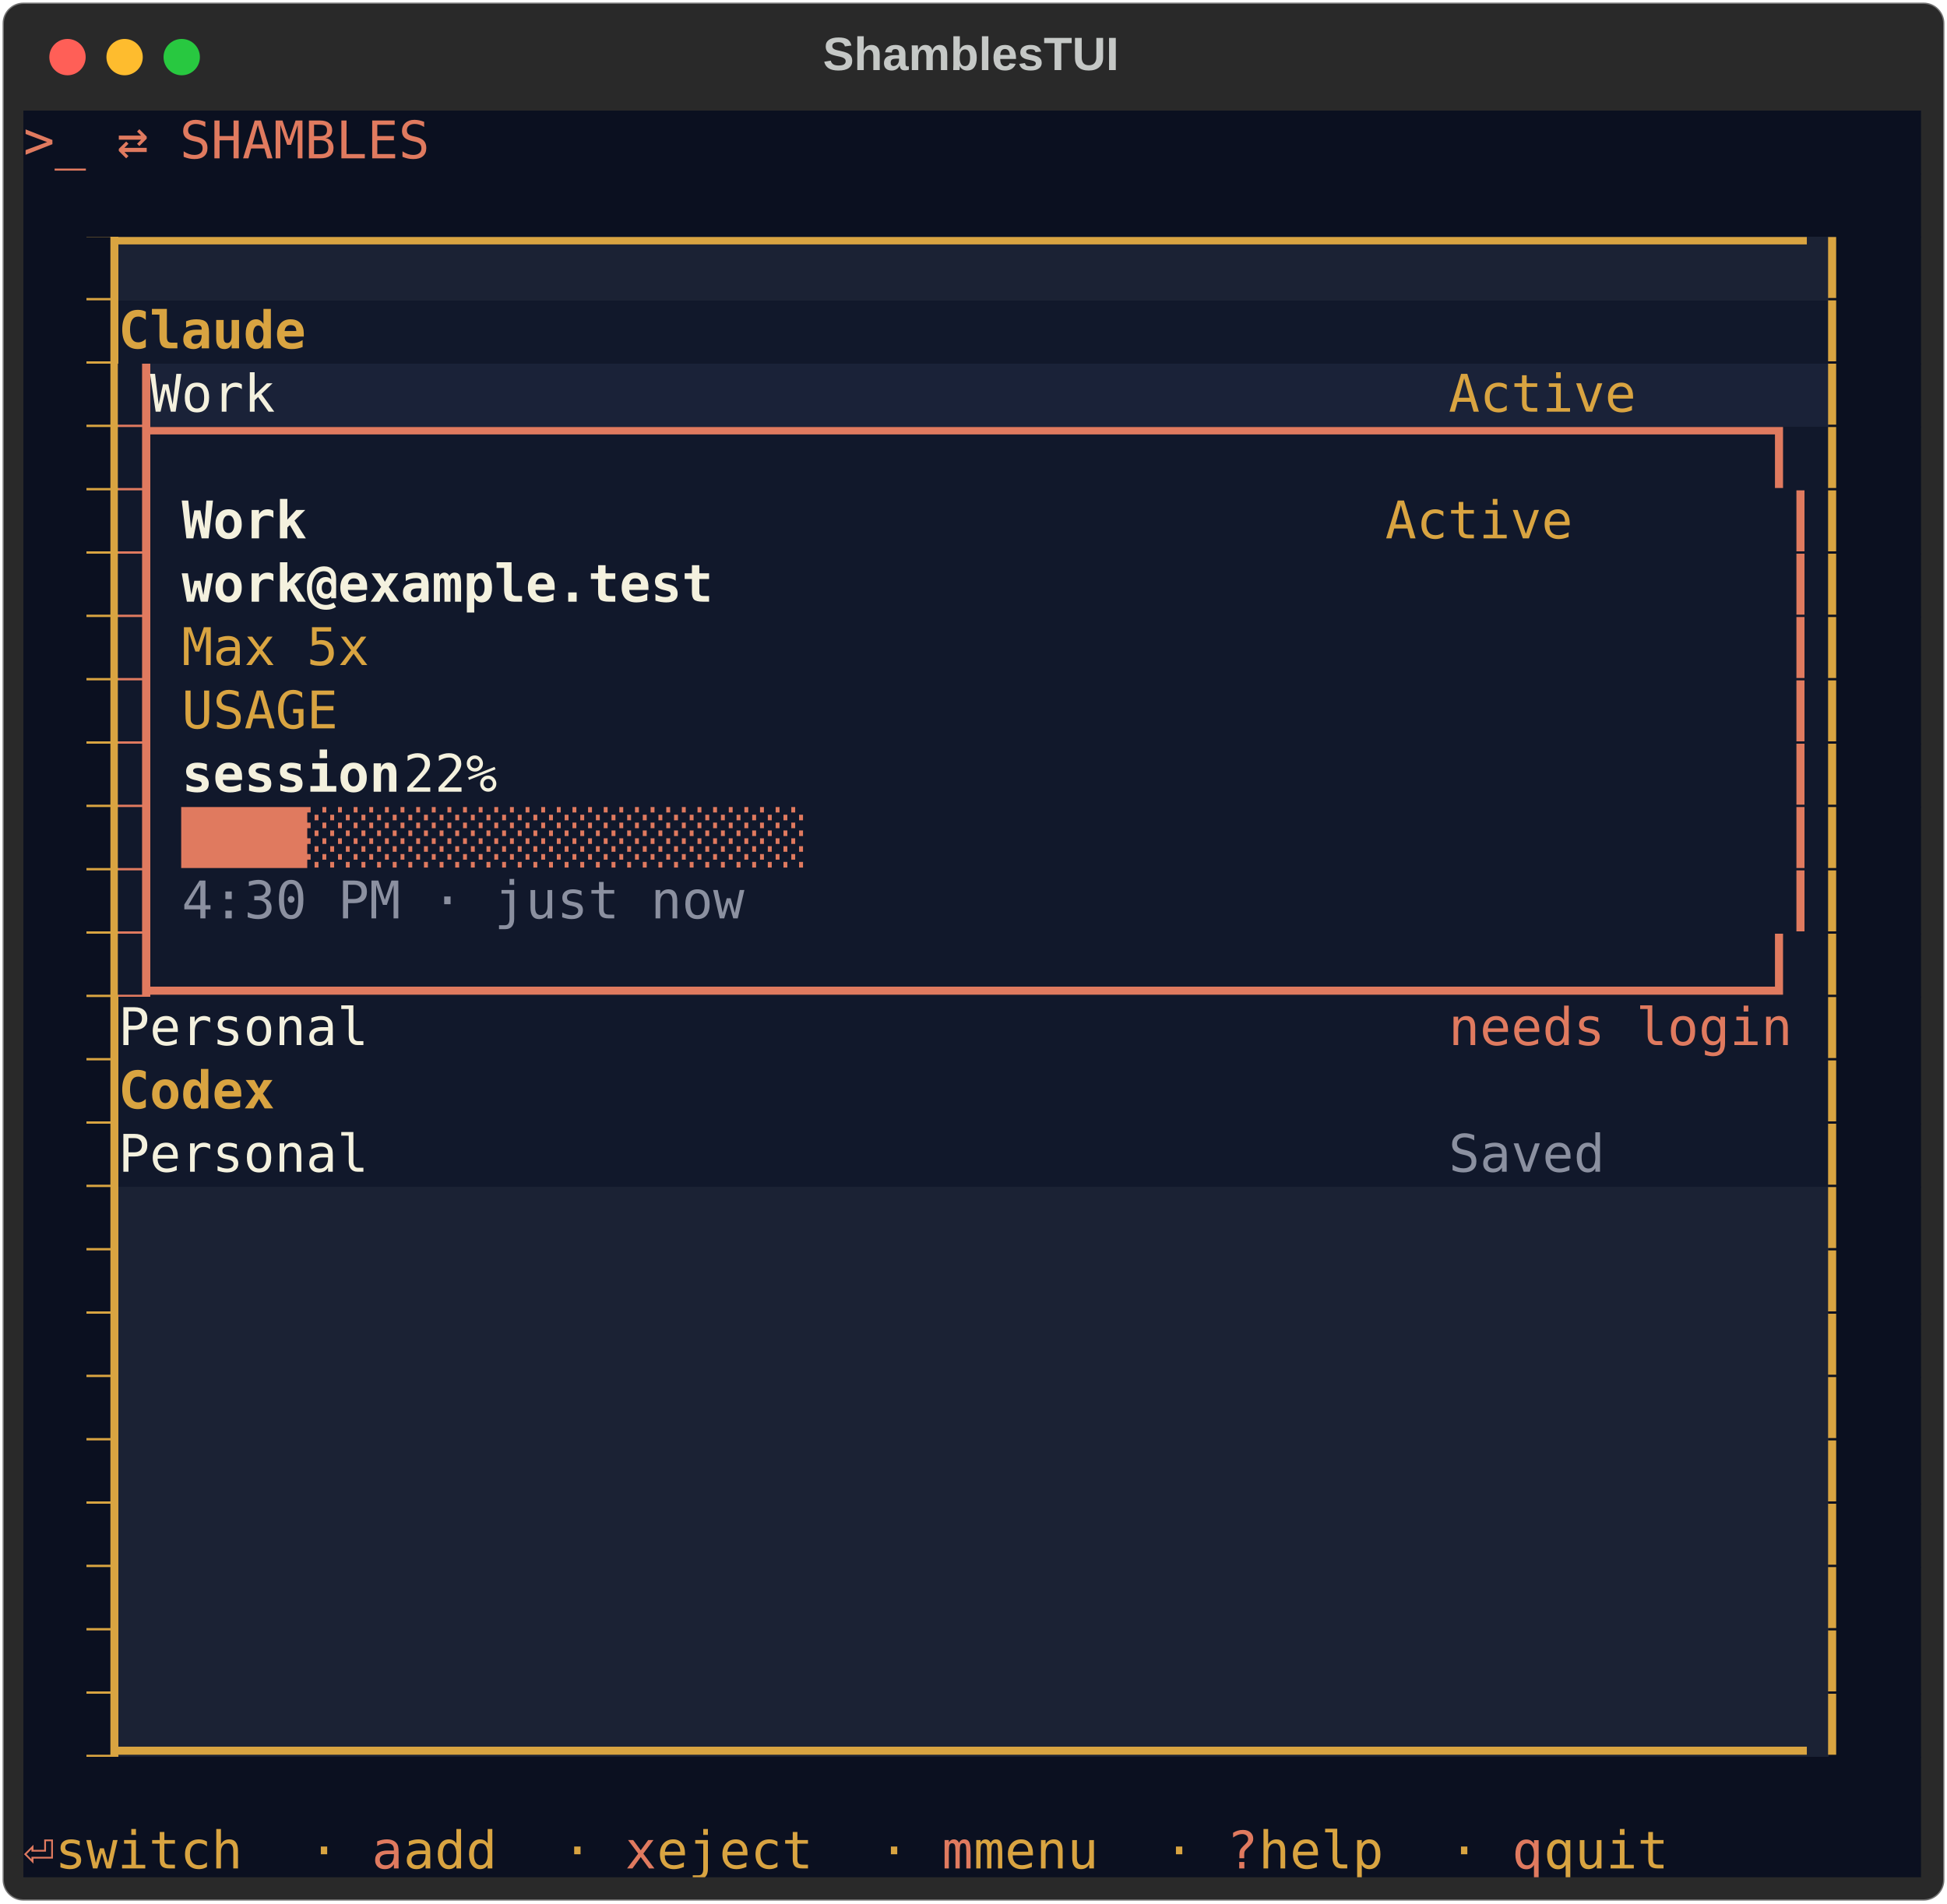
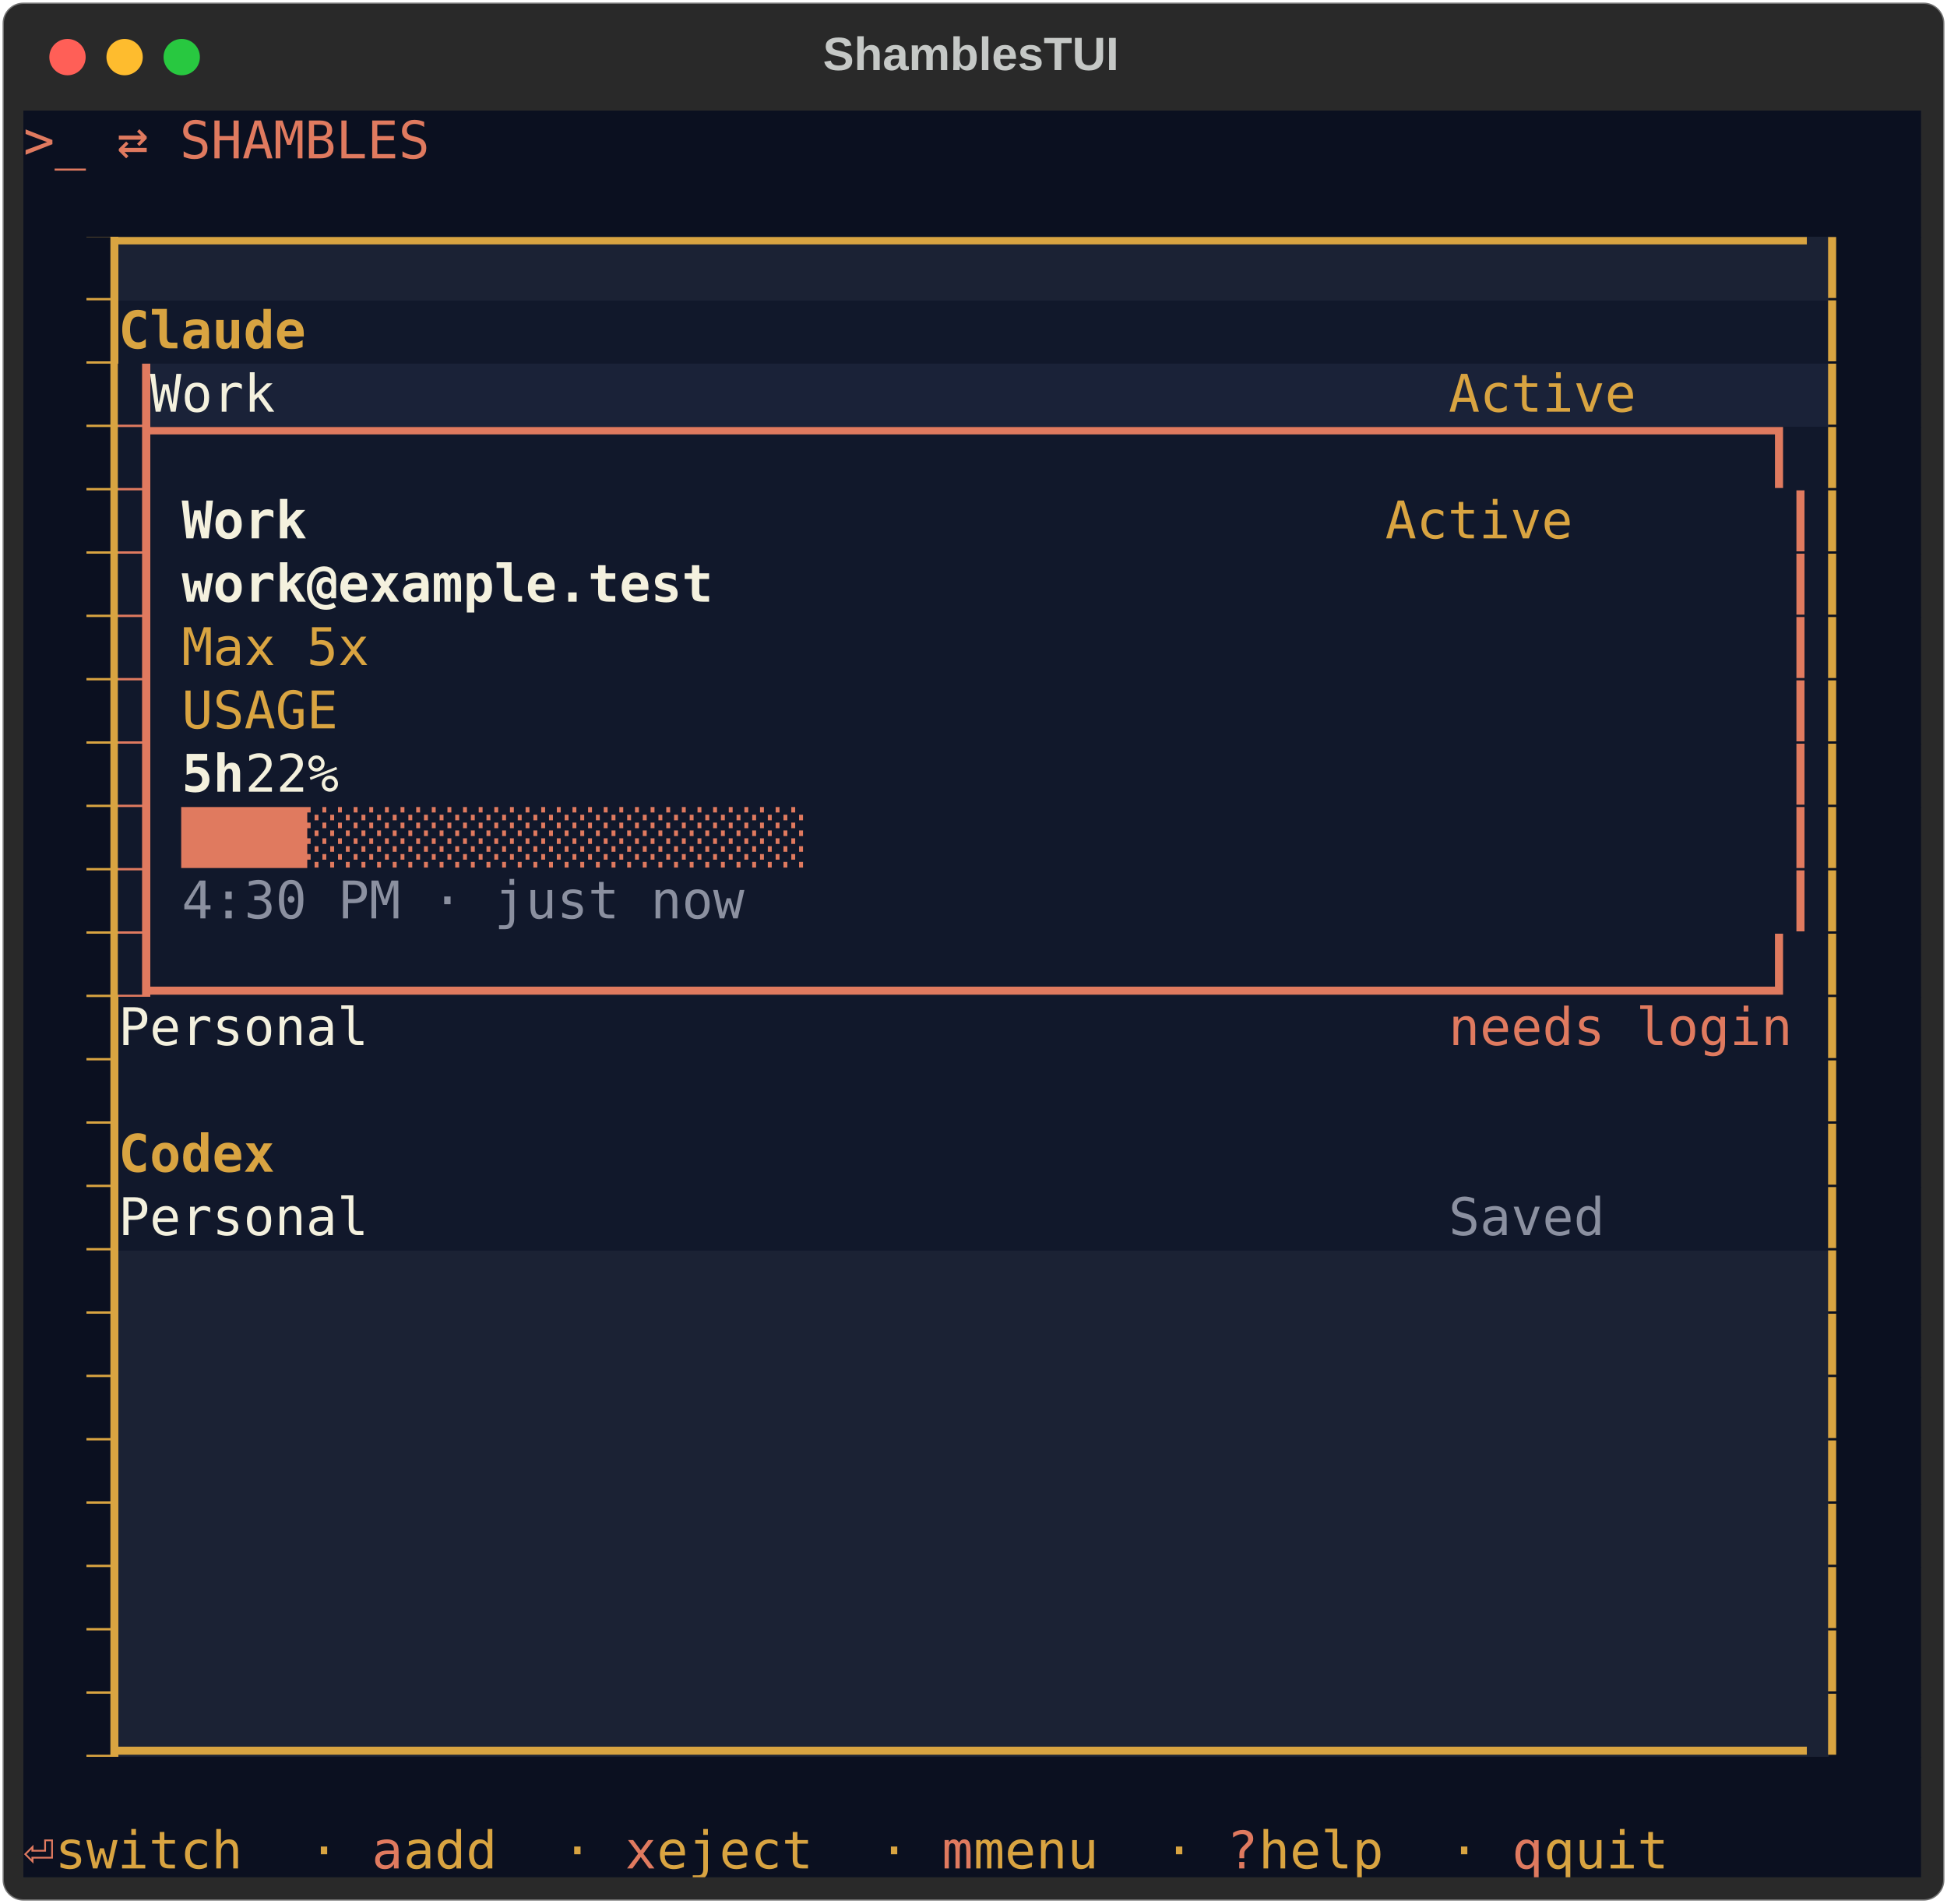
<svg xmlns="http://www.w3.org/2000/svg" class="rich-terminal" viewBox="0 0 750 733.2">
  <style>

    @font-face {
        font-family: "Fira Code";
        src: local("FiraCode-Regular"),
                url("https://cdnjs.cloudflare.com/ajax/libs/firacode/6.2.0/woff2/FiraCode-Regular.woff2") format("woff2"),
                url("https://cdnjs.cloudflare.com/ajax/libs/firacode/6.2.0/woff/FiraCode-Regular.woff") format("woff");
        font-style: normal;
        font-weight: 400;
    }
    @font-face {
        font-family: "Fira Code";
        src: local("FiraCode-Bold"),
                url("https://cdnjs.cloudflare.com/ajax/libs/firacode/6.2.0/woff2/FiraCode-Bold.woff2") format("woff2"),
                url("https://cdnjs.cloudflare.com/ajax/libs/firacode/6.2.0/woff/FiraCode-Bold.woff") format("woff");
        font-style: bold;
        font-weight: 700;
    }

    .terminal-matrix {
        font-family: Fira Code, monospace;
        font-size: 20px;
        line-height: 24.4px;
        font-variant-east-asian: full-width;
    }

    .terminal-title {
        font-size: 18px;
        font-weight: bold;
        font-family: arial;
    }

    .terminal-r1 { fill: #e07a5f }
.terminal-r2 { fill: #c5c8c6 }
.terminal-r3 { fill: #0b1020 }
.terminal-r4 { fill: #d9a441 }
.terminal-r5 { fill: #d9a441;font-weight: bold }
.terminal-r6 { fill: #11182b }
.terminal-r7 { fill: #f4f1de }
.terminal-r8 { fill: #f4f1de;font-weight: bold }
.terminal-r9 { fill: #8b90a0 }
    </style>
  <defs>
    <clipPath id="terminal-clip-terminal">
      <rect x="0" y="0" width="731.0" height="682.2" />
    </clipPath>
    <clipPath id="terminal-line-0">
      <rect x="0" y="1.5" width="732" height="24.65" />
    </clipPath>
    <clipPath id="terminal-line-1">
      <rect x="0" y="25.9" width="732" height="24.65" />
    </clipPath>
    <clipPath id="terminal-line-2">
      <rect x="0" y="50.3" width="732" height="24.65" />
    </clipPath>
    <clipPath id="terminal-line-3">
      <rect x="0" y="74.7" width="732" height="24.65" />
    </clipPath>
    <clipPath id="terminal-line-4">
      <rect x="0" y="99.1" width="732" height="24.65" />
    </clipPath>
    <clipPath id="terminal-line-5">
      <rect x="0" y="123.5" width="732" height="24.65" />
    </clipPath>
    <clipPath id="terminal-line-6">
      <rect x="0" y="147.9" width="732" height="24.65" />
    </clipPath>
    <clipPath id="terminal-line-7">
      <rect x="0" y="172.3" width="732" height="24.65" />
    </clipPath>
    <clipPath id="terminal-line-8">
      <rect x="0" y="196.7" width="732" height="24.65" />
    </clipPath>
    <clipPath id="terminal-line-9">
      <rect x="0" y="221.1" width="732" height="24.65" />
    </clipPath>
    <clipPath id="terminal-line-10">
      <rect x="0" y="245.5" width="732" height="24.65" />
    </clipPath>
    <clipPath id="terminal-line-11">
      <rect x="0" y="269.9" width="732" height="24.65" />
    </clipPath>
    <clipPath id="terminal-line-12">
      <rect x="0" y="294.3" width="732" height="24.65" />
    </clipPath>
    <clipPath id="terminal-line-13">
      <rect x="0" y="318.7" width="732" height="24.65" />
    </clipPath>
    <clipPath id="terminal-line-14">
      <rect x="0" y="343.1" width="732" height="24.65" />
    </clipPath>
    <clipPath id="terminal-line-15">
      <rect x="0" y="367.5" width="732" height="24.65" />
    </clipPath>
    <clipPath id="terminal-line-16">
      <rect x="0" y="391.9" width="732" height="24.65" />
    </clipPath>
    <clipPath id="terminal-line-17">
      <rect x="0" y="416.3" width="732" height="24.65" />
    </clipPath>
    <clipPath id="terminal-line-18">
      <rect x="0" y="440.7" width="732" height="24.65" />
    </clipPath>
    <clipPath id="terminal-line-19">
      <rect x="0" y="465.1" width="732" height="24.65" />
    </clipPath>
    <clipPath id="terminal-line-20">
      <rect x="0" y="489.5" width="732" height="24.65" />
    </clipPath>
    <clipPath id="terminal-line-21">
      <rect x="0" y="513.9" width="732" height="24.65" />
    </clipPath>
    <clipPath id="terminal-line-22">
      <rect x="0" y="538.3" width="732" height="24.65" />
    </clipPath>
    <clipPath id="terminal-line-23">
      <rect x="0" y="562.7" width="732" height="24.65" />
    </clipPath>
    <clipPath id="terminal-line-24">
      <rect x="0" y="587.1" width="732" height="24.65" />
    </clipPath>
    <clipPath id="terminal-line-25">
      <rect x="0" y="611.5" width="732" height="24.65" />
    </clipPath>
    <clipPath id="terminal-line-26">
      <rect x="0" y="635.9" width="732" height="24.65" />
    </clipPath>
  </defs>
  <rect fill="#292929" stroke="rgba(255,255,255,0.35)" stroke-width="1" x="1" y="1" width="748" height="731.2" rx="8" />
  <text class="terminal-title" fill="#c5c8c6" text-anchor="middle" x="374" y="27">ShamblesTUI</text>
  <g transform="translate(26,22)">
    <circle cx="0" cy="0" r="7" fill="#ff5f57" />
    <circle cx="22" cy="0" r="7" fill="#febc2e" />
    <circle cx="44" cy="0" r="7" fill="#28c840" />
  </g>
  <g transform="translate(9, 41)" clip-path="url(#terminal-clip-terminal)">
    <rect fill="#0b1020" x="0" y="1.5" width="158.6" height="24.65" shape-rendering="crispEdges" />
    <rect fill="#0b1020" x="158.6" y="1.5" width="573.4" height="24.65" shape-rendering="crispEdges" />
    <rect fill="#0b1020" x="0" y="25.9" width="732" height="24.65" shape-rendering="crispEdges" />
    <rect fill="#0b1020" x="0" y="50.3" width="24.4" height="24.65" shape-rendering="crispEdges" />
    <rect fill="#d9a441" x="24.4" y="50.3" width="12.2" height="24.65" shape-rendering="crispEdges" />
    <rect fill="#1b2234" x="36.6" y="50.3" width="658.8" height="24.65" shape-rendering="crispEdges" />
    <rect fill="#0b1020" x="695.4" y="50.3" width="12.2" height="24.65" shape-rendering="crispEdges" />
    <rect fill="#0b1020" x="707.6" y="50.3" width="24.4" height="24.65" shape-rendering="crispEdges" />
    <rect fill="#0b1020" x="0" y="74.7" width="24.4" height="24.65" shape-rendering="crispEdges" />
    <rect fill="#d9a441" x="24.4" y="74.7" width="12.2" height="24.65" shape-rendering="crispEdges" />
    <rect fill="#11182b" x="36.6" y="74.7" width="73.2" height="24.65" shape-rendering="crispEdges" />
    <rect fill="#11182b" x="109.8" y="74.7" width="585.6" height="24.65" shape-rendering="crispEdges" />
    <rect fill="#0b1020" x="695.4" y="74.7" width="12.2" height="24.65" shape-rendering="crispEdges" />
    <rect fill="#0b1020" x="707.6" y="74.7" width="24.4" height="24.65" shape-rendering="crispEdges" />
    <rect fill="#0b1020" x="0" y="99.1" width="24.4" height="24.65" shape-rendering="crispEdges" />
    <rect fill="#d9a441" x="24.4" y="99.1" width="12.2" height="24.65" shape-rendering="crispEdges" />
    <rect fill="#e07a5f" x="36.6" y="99.1" width="12.2" height="24.65" shape-rendering="crispEdges" />
    <rect fill="#1a2238" x="48.8" y="99.1" width="500.2" height="24.65" shape-rendering="crispEdges" />
    <rect fill="#1a2238" x="549" y="99.1" width="146.4" height="24.65" shape-rendering="crispEdges" />
    <rect fill="#0b1020" x="695.4" y="99.1" width="12.2" height="24.65" shape-rendering="crispEdges" />
    <rect fill="#0b1020" x="707.6" y="99.1" width="24.4" height="24.65" shape-rendering="crispEdges" />
    <rect fill="#0b1020" x="0" y="123.5" width="24.4" height="24.65" shape-rendering="crispEdges" />
    <rect fill="#d9a441" x="24.4" y="123.5" width="12.2" height="24.65" shape-rendering="crispEdges" />
    <rect fill="#e07a5f" x="36.6" y="123.5" width="12.2" height="24.65" shape-rendering="crispEdges" />
    <rect fill="#11182b" x="48.8" y="123.5" width="646.6" height="24.65" shape-rendering="crispEdges" />
    <rect fill="#0b1020" x="695.4" y="123.5" width="12.2" height="24.65" shape-rendering="crispEdges" />
    <rect fill="#0b1020" x="707.6" y="123.5" width="24.4" height="24.65" shape-rendering="crispEdges" />
    <rect fill="#0b1020" x="0" y="147.9" width="24.4" height="24.65" shape-rendering="crispEdges" />
    <rect fill="#d9a441" x="24.4" y="147.9" width="12.2" height="24.65" shape-rendering="crispEdges" />
    <rect fill="#e07a5f" x="36.6" y="147.9" width="12.2" height="24.65" shape-rendering="crispEdges" />
    <rect fill="#11182b" x="48.8" y="147.9" width="12.2" height="24.65" shape-rendering="crispEdges" />
    <rect fill="#11182b" x="61" y="147.9" width="463.6" height="24.65" shape-rendering="crispEdges" />
    <rect fill="#11182b" x="524.6" y="147.9" width="146.4" height="24.65" shape-rendering="crispEdges" />
    <rect fill="#11182b" x="671" y="147.9" width="12.2" height="24.65" shape-rendering="crispEdges" />
    <rect fill="#11182b" x="683.2" y="147.9" width="12.2" height="24.65" shape-rendering="crispEdges" />
    <rect fill="#0b1020" x="695.4" y="147.9" width="12.2" height="24.65" shape-rendering="crispEdges" />
    <rect fill="#0b1020" x="707.6" y="147.9" width="24.4" height="24.65" shape-rendering="crispEdges" />
    <rect fill="#0b1020" x="0" y="172.3" width="24.4" height="24.65" shape-rendering="crispEdges" />
    <rect fill="#d9a441" x="24.4" y="172.3" width="12.2" height="24.65" shape-rendering="crispEdges" />
    <rect fill="#e07a5f" x="36.6" y="172.3" width="12.2" height="24.65" shape-rendering="crispEdges" />
    <rect fill="#11182b" x="48.8" y="172.3" width="12.2" height="24.65" shape-rendering="crispEdges" />
    <rect fill="#11182b" x="61" y="172.3" width="610" height="24.65" shape-rendering="crispEdges" />
    <rect fill="#11182b" x="671" y="172.3" width="12.2" height="24.65" shape-rendering="crispEdges" />
    <rect fill="#11182b" x="683.2" y="172.3" width="12.2" height="24.65" shape-rendering="crispEdges" />
    <rect fill="#0b1020" x="695.4" y="172.3" width="12.2" height="24.65" shape-rendering="crispEdges" />
    <rect fill="#0b1020" x="707.6" y="172.3" width="24.4" height="24.65" shape-rendering="crispEdges" />
    <rect fill="#0b1020" x="0" y="196.7" width="24.4" height="24.65" shape-rendering="crispEdges" />
    <rect fill="#d9a441" x="24.4" y="196.7" width="12.2" height="24.65" shape-rendering="crispEdges" />
    <rect fill="#e07a5f" x="36.6" y="196.7" width="12.2" height="24.65" shape-rendering="crispEdges" />
    <rect fill="#11182b" x="48.8" y="196.7" width="12.2" height="24.65" shape-rendering="crispEdges" />
    <rect fill="#11182b" x="61" y="196.7" width="610" height="24.65" shape-rendering="crispEdges" />
    <rect fill="#11182b" x="671" y="196.7" width="12.2" height="24.65" shape-rendering="crispEdges" />
    <rect fill="#11182b" x="683.2" y="196.7" width="12.2" height="24.65" shape-rendering="crispEdges" />
    <rect fill="#0b1020" x="695.4" y="196.7" width="12.2" height="24.65" shape-rendering="crispEdges" />
    <rect fill="#0b1020" x="707.6" y="196.7" width="24.4" height="24.65" shape-rendering="crispEdges" />
    <rect fill="#0b1020" x="0" y="221.1" width="24.4" height="24.65" shape-rendering="crispEdges" />
    <rect fill="#d9a441" x="24.4" y="221.1" width="12.2" height="24.65" shape-rendering="crispEdges" />
    <rect fill="#e07a5f" x="36.6" y="221.1" width="12.2" height="24.65" shape-rendering="crispEdges" />
    <rect fill="#11182b" x="48.8" y="221.1" width="12.2" height="24.65" shape-rendering="crispEdges" />
    <rect fill="#11182b" x="61" y="221.1" width="610" height="24.65" shape-rendering="crispEdges" />
    <rect fill="#11182b" x="671" y="221.1" width="12.2" height="24.65" shape-rendering="crispEdges" />
    <rect fill="#11182b" x="683.2" y="221.1" width="12.2" height="24.65" shape-rendering="crispEdges" />
    <rect fill="#0b1020" x="695.4" y="221.1" width="12.2" height="24.65" shape-rendering="crispEdges" />
    <rect fill="#0b1020" x="707.6" y="221.1" width="24.4" height="24.65" shape-rendering="crispEdges" />
    <rect fill="#0b1020" x="0" y="245.5" width="24.4" height="24.65" shape-rendering="crispEdges" />
    <rect fill="#d9a441" x="24.4" y="245.5" width="12.2" height="24.65" shape-rendering="crispEdges" />
    <rect fill="#e07a5f" x="36.6" y="245.5" width="12.2" height="24.65" shape-rendering="crispEdges" />
    <rect fill="#11182b" x="48.8" y="245.5" width="12.2" height="24.65" shape-rendering="crispEdges" />
-     <rect fill="#11182b" x="61" y="245.5" width="85.4" height="24.65" shape-rendering="crispEdges" />
-     <rect fill="#11182b" x="146.4" y="245.5" width="524.6" height="24.65" shape-rendering="crispEdges" />
+     <rect fill="#11182b" x="61" y="245.5" width="24.4" height="24.65" shape-rendering="crispEdges" />
+     <rect fill="#11182b" x="85.4" y="245.5" width="585.6" height="24.65" shape-rendering="crispEdges" />
    <rect fill="#11182b" x="671" y="245.5" width="12.2" height="24.65" shape-rendering="crispEdges" />
    <rect fill="#11182b" x="683.2" y="245.5" width="12.2" height="24.65" shape-rendering="crispEdges" />
    <rect fill="#0b1020" x="695.4" y="245.5" width="12.2" height="24.65" shape-rendering="crispEdges" />
    <rect fill="#0b1020" x="707.6" y="245.5" width="24.4" height="24.65" shape-rendering="crispEdges" />
    <rect fill="#0b1020" x="0" y="269.9" width="24.4" height="24.65" shape-rendering="crispEdges" />
    <rect fill="#d9a441" x="24.4" y="269.9" width="12.2" height="24.65" shape-rendering="crispEdges" />
    <rect fill="#e07a5f" x="36.6" y="269.9" width="12.2" height="24.65" shape-rendering="crispEdges" />
    <rect fill="#11182b" x="48.8" y="269.9" width="12.2" height="24.65" shape-rendering="crispEdges" />
    <rect fill="#11182b" x="61" y="269.9" width="610" height="24.65" shape-rendering="crispEdges" />
    <rect fill="#11182b" x="671" y="269.9" width="12.2" height="24.65" shape-rendering="crispEdges" />
    <rect fill="#11182b" x="683.2" y="269.9" width="12.2" height="24.65" shape-rendering="crispEdges" />
    <rect fill="#0b1020" x="695.4" y="269.9" width="12.2" height="24.65" shape-rendering="crispEdges" />
    <rect fill="#0b1020" x="707.6" y="269.9" width="24.4" height="24.65" shape-rendering="crispEdges" />
    <rect fill="#0b1020" x="0" y="294.3" width="24.4" height="24.65" shape-rendering="crispEdges" />
    <rect fill="#d9a441" x="24.4" y="294.3" width="12.2" height="24.65" shape-rendering="crispEdges" />
    <rect fill="#e07a5f" x="36.6" y="294.3" width="12.2" height="24.65" shape-rendering="crispEdges" />
    <rect fill="#11182b" x="48.8" y="294.3" width="12.2" height="24.65" shape-rendering="crispEdges" />
    <rect fill="#11182b" x="61" y="294.3" width="610" height="24.65" shape-rendering="crispEdges" />
    <rect fill="#11182b" x="671" y="294.3" width="12.2" height="24.65" shape-rendering="crispEdges" />
    <rect fill="#11182b" x="683.2" y="294.3" width="12.2" height="24.65" shape-rendering="crispEdges" />
    <rect fill="#0b1020" x="695.4" y="294.3" width="12.2" height="24.65" shape-rendering="crispEdges" />
    <rect fill="#0b1020" x="707.6" y="294.3" width="24.4" height="24.65" shape-rendering="crispEdges" />
    <rect fill="#0b1020" x="0" y="318.7" width="24.4" height="24.65" shape-rendering="crispEdges" />
    <rect fill="#d9a441" x="24.4" y="318.7" width="12.2" height="24.65" shape-rendering="crispEdges" />
    <rect fill="#e07a5f" x="36.6" y="318.7" width="12.2" height="24.65" shape-rendering="crispEdges" />
    <rect fill="#11182b" x="48.8" y="318.7" width="646.6" height="24.65" shape-rendering="crispEdges" />
    <rect fill="#0b1020" x="695.4" y="318.7" width="12.2" height="24.65" shape-rendering="crispEdges" />
    <rect fill="#0b1020" x="707.6" y="318.7" width="24.4" height="24.65" shape-rendering="crispEdges" />
    <rect fill="#0b1020" x="0" y="343.1" width="24.4" height="24.65" shape-rendering="crispEdges" />
    <rect fill="#d9a441" x="24.4" y="343.1" width="12.2" height="24.65" shape-rendering="crispEdges" />
    <rect fill="#11182b" x="36.6" y="343.1" width="512.4" height="24.65" shape-rendering="crispEdges" />
    <rect fill="#11182b" x="549" y="343.1" width="146.4" height="24.65" shape-rendering="crispEdges" />
    <rect fill="#0b1020" x="695.4" y="343.1" width="12.2" height="24.65" shape-rendering="crispEdges" />
    <rect fill="#0b1020" x="707.6" y="343.1" width="24.4" height="24.65" shape-rendering="crispEdges" />
    <rect fill="#0b1020" x="0" y="367.5" width="24.4" height="24.65" shape-rendering="crispEdges" />
    <rect fill="#d9a441" x="24.4" y="367.5" width="12.2" height="24.65" shape-rendering="crispEdges" />
-     <rect fill="#11182b" x="36.6" y="367.5" width="61" height="24.65" shape-rendering="crispEdges" />
-     <rect fill="#11182b" x="97.6" y="367.5" width="597.8" height="24.65" shape-rendering="crispEdges" />
+     <rect fill="#11182b" x="36.6" y="367.5" width="658.8" height="24.65" shape-rendering="crispEdges" />
    <rect fill="#0b1020" x="695.4" y="367.5" width="12.2" height="24.65" shape-rendering="crispEdges" />
    <rect fill="#0b1020" x="707.6" y="367.5" width="24.4" height="24.65" shape-rendering="crispEdges" />
    <rect fill="#0b1020" x="0" y="391.9" width="24.4" height="24.65" shape-rendering="crispEdges" />
    <rect fill="#d9a441" x="24.4" y="391.9" width="12.2" height="24.65" shape-rendering="crispEdges" />
-     <rect fill="#11182b" x="36.6" y="391.9" width="512.4" height="24.65" shape-rendering="crispEdges" />
-     <rect fill="#11182b" x="549" y="391.9" width="146.4" height="24.65" shape-rendering="crispEdges" />
+     <rect fill="#11182b" x="36.6" y="391.9" width="61" height="24.65" shape-rendering="crispEdges" />
+     <rect fill="#11182b" x="97.6" y="391.9" width="597.8" height="24.65" shape-rendering="crispEdges" />
    <rect fill="#0b1020" x="695.4" y="391.9" width="12.2" height="24.65" shape-rendering="crispEdges" />
    <rect fill="#0b1020" x="707.6" y="391.9" width="24.4" height="24.65" shape-rendering="crispEdges" />
    <rect fill="#0b1020" x="0" y="416.3" width="24.4" height="24.65" shape-rendering="crispEdges" />
    <rect fill="#d9a441" x="24.4" y="416.3" width="12.2" height="24.65" shape-rendering="crispEdges" />
-     <rect fill="#1b2234" x="36.6" y="416.3" width="658.8" height="24.65" shape-rendering="crispEdges" />
+     <rect fill="#11182b" x="36.6" y="416.3" width="512.4" height="24.65" shape-rendering="crispEdges" />
+     <rect fill="#11182b" x="549" y="416.3" width="146.4" height="24.65" shape-rendering="crispEdges" />
    <rect fill="#0b1020" x="695.4" y="416.3" width="12.2" height="24.65" shape-rendering="crispEdges" />
    <rect fill="#0b1020" x="707.6" y="416.3" width="24.4" height="24.65" shape-rendering="crispEdges" />
    <rect fill="#0b1020" x="0" y="440.7" width="24.4" height="24.65" shape-rendering="crispEdges" />
    <rect fill="#d9a441" x="24.4" y="440.7" width="12.2" height="24.65" shape-rendering="crispEdges" />
    <rect fill="#1b2234" x="36.6" y="440.7" width="658.8" height="24.65" shape-rendering="crispEdges" />
    <rect fill="#0b1020" x="695.4" y="440.7" width="12.2" height="24.65" shape-rendering="crispEdges" />
    <rect fill="#0b1020" x="707.6" y="440.7" width="24.4" height="24.65" shape-rendering="crispEdges" />
    <rect fill="#0b1020" x="0" y="465.1" width="24.4" height="24.65" shape-rendering="crispEdges" />
    <rect fill="#d9a441" x="24.4" y="465.1" width="12.2" height="24.65" shape-rendering="crispEdges" />
    <rect fill="#1b2234" x="36.6" y="465.1" width="658.8" height="24.65" shape-rendering="crispEdges" />
    <rect fill="#0b1020" x="695.4" y="465.1" width="12.2" height="24.65" shape-rendering="crispEdges" />
    <rect fill="#0b1020" x="707.6" y="465.1" width="24.4" height="24.65" shape-rendering="crispEdges" />
    <rect fill="#0b1020" x="0" y="489.5" width="24.4" height="24.65" shape-rendering="crispEdges" />
    <rect fill="#d9a441" x="24.4" y="489.5" width="12.2" height="24.65" shape-rendering="crispEdges" />
    <rect fill="#1b2234" x="36.6" y="489.5" width="658.8" height="24.65" shape-rendering="crispEdges" />
    <rect fill="#0b1020" x="695.4" y="489.5" width="12.2" height="24.65" shape-rendering="crispEdges" />
    <rect fill="#0b1020" x="707.6" y="489.5" width="24.4" height="24.65" shape-rendering="crispEdges" />
    <rect fill="#0b1020" x="0" y="513.9" width="24.4" height="24.65" shape-rendering="crispEdges" />
    <rect fill="#d9a441" x="24.4" y="513.9" width="12.2" height="24.65" shape-rendering="crispEdges" />
    <rect fill="#1b2234" x="36.6" y="513.9" width="658.8" height="24.65" shape-rendering="crispEdges" />
    <rect fill="#0b1020" x="695.4" y="513.9" width="12.2" height="24.65" shape-rendering="crispEdges" />
    <rect fill="#0b1020" x="707.6" y="513.9" width="24.4" height="24.65" shape-rendering="crispEdges" />
    <rect fill="#0b1020" x="0" y="538.3" width="24.4" height="24.65" shape-rendering="crispEdges" />
    <rect fill="#d9a441" x="24.4" y="538.3" width="12.2" height="24.65" shape-rendering="crispEdges" />
    <rect fill="#1b2234" x="36.6" y="538.3" width="658.8" height="24.65" shape-rendering="crispEdges" />
    <rect fill="#0b1020" x="695.4" y="538.3" width="12.2" height="24.65" shape-rendering="crispEdges" />
    <rect fill="#0b1020" x="707.6" y="538.3" width="24.4" height="24.65" shape-rendering="crispEdges" />
    <rect fill="#0b1020" x="0" y="562.7" width="24.4" height="24.65" shape-rendering="crispEdges" />
    <rect fill="#d9a441" x="24.4" y="562.7" width="12.2" height="24.65" shape-rendering="crispEdges" />
    <rect fill="#1b2234" x="36.6" y="562.7" width="658.8" height="24.65" shape-rendering="crispEdges" />
    <rect fill="#0b1020" x="695.4" y="562.7" width="12.2" height="24.65" shape-rendering="crispEdges" />
    <rect fill="#0b1020" x="707.6" y="562.7" width="24.4" height="24.65" shape-rendering="crispEdges" />
    <rect fill="#0b1020" x="0" y="587.1" width="24.4" height="24.65" shape-rendering="crispEdges" />
    <rect fill="#d9a441" x="24.4" y="587.1" width="12.2" height="24.65" shape-rendering="crispEdges" />
    <rect fill="#1b2234" x="36.6" y="587.1" width="658.8" height="24.65" shape-rendering="crispEdges" />
    <rect fill="#0b1020" x="695.4" y="587.1" width="12.2" height="24.65" shape-rendering="crispEdges" />
    <rect fill="#0b1020" x="707.6" y="587.1" width="24.4" height="24.65" shape-rendering="crispEdges" />
    <rect fill="#0b1020" x="0" y="611.5" width="24.4" height="24.65" shape-rendering="crispEdges" />
    <rect fill="#d9a441" x="24.4" y="611.5" width="12.2" height="24.65" shape-rendering="crispEdges" />
    <rect fill="#1b2234" x="36.6" y="611.5" width="658.8" height="24.65" shape-rendering="crispEdges" />
    <rect fill="#0b1020" x="695.4" y="611.5" width="12.2" height="24.65" shape-rendering="crispEdges" />
    <rect fill="#0b1020" x="707.6" y="611.5" width="24.4" height="24.65" shape-rendering="crispEdges" />
    <rect fill="#0b1020" x="0" y="635.9" width="732" height="24.65" shape-rendering="crispEdges" />
    <rect fill="#0b1020" x="0" y="660.3" width="12.2" height="24.65" shape-rendering="crispEdges" />
    <rect fill="#0b1020" x="12.2" y="660.3" width="97.6" height="24.65" shape-rendering="crispEdges" />
    <rect fill="#0b1020" x="109.8" y="660.3" width="12.2" height="24.65" shape-rendering="crispEdges" />
    <rect fill="#0b1020" x="122" y="660.3" width="12.2" height="24.65" shape-rendering="crispEdges" />
    <rect fill="#0b1020" x="134.2" y="660.3" width="12.2" height="24.65" shape-rendering="crispEdges" />
    <rect fill="#0b1020" x="146.4" y="660.3" width="61" height="24.65" shape-rendering="crispEdges" />
    <rect fill="#0b1020" x="207.4" y="660.3" width="12.2" height="24.65" shape-rendering="crispEdges" />
    <rect fill="#0b1020" x="219.6" y="660.3" width="12.2" height="24.65" shape-rendering="crispEdges" />
    <rect fill="#0b1020" x="231.8" y="660.3" width="12.2" height="24.65" shape-rendering="crispEdges" />
    <rect fill="#0b1020" x="244" y="660.3" width="85.4" height="24.65" shape-rendering="crispEdges" />
    <rect fill="#0b1020" x="329.4" y="660.3" width="12.2" height="24.65" shape-rendering="crispEdges" />
    <rect fill="#0b1020" x="341.6" y="660.3" width="12.2" height="24.65" shape-rendering="crispEdges" />
    <rect fill="#0b1020" x="353.8" y="660.3" width="12.2" height="24.65" shape-rendering="crispEdges" />
    <rect fill="#0b1020" x="366" y="660.3" width="73.2" height="24.65" shape-rendering="crispEdges" />
    <rect fill="#0b1020" x="439.2" y="660.3" width="12.2" height="24.65" shape-rendering="crispEdges" />
    <rect fill="#0b1020" x="451.4" y="660.3" width="12.2" height="24.65" shape-rendering="crispEdges" />
    <rect fill="#0b1020" x="463.6" y="660.3" width="12.2" height="24.65" shape-rendering="crispEdges" />
    <rect fill="#0b1020" x="475.8" y="660.3" width="73.2" height="24.65" shape-rendering="crispEdges" />
    <rect fill="#0b1020" x="549" y="660.3" width="12.2" height="24.65" shape-rendering="crispEdges" />
    <rect fill="#0b1020" x="561.2" y="660.3" width="12.2" height="24.65" shape-rendering="crispEdges" />
    <rect fill="#0b1020" x="573.4" y="660.3" width="12.2" height="24.65" shape-rendering="crispEdges" />
    <rect fill="#0b1020" x="585.6" y="660.3" width="61" height="24.65" shape-rendering="crispEdges" />
    <rect fill="#0b1020" x="646.6" y="660.3" width="85.4" height="24.65" shape-rendering="crispEdges" />
    <g class="terminal-matrix">
      <text class="terminal-r1" x="0" y="20" textLength="158.6" clip-path="url(#terminal-line-0)">&gt;_ ⇄ SHAMBLES</text>
      <text class="terminal-r2" x="732" y="20" textLength="12.2" clip-path="url(#terminal-line-0)">
</text>
      <text class="terminal-r2" x="732" y="44.4" textLength="12.2" clip-path="url(#terminal-line-1)">
</text>
      <text class="terminal-r3" x="24.4" y="68.8" textLength="12.2" clip-path="url(#terminal-line-2)">▊</text>
      <text class="terminal-r4" x="36.6" y="68.8" textLength="658.8" clip-path="url(#terminal-line-2)">▔▔▔▔▔▔▔▔▔▔▔▔▔▔▔▔▔▔▔▔▔▔▔▔▔▔▔▔▔▔▔▔▔▔▔▔▔▔▔▔▔▔▔▔▔▔▔▔▔▔▔▔▔▔</text>
      <text class="terminal-r4" x="695.4" y="68.8" textLength="12.2" clip-path="url(#terminal-line-2)">▎</text>
      <text class="terminal-r2" x="732" y="68.8" textLength="12.2" clip-path="url(#terminal-line-2)">
</text>
      <text class="terminal-r3" x="24.4" y="93.2" textLength="12.2" clip-path="url(#terminal-line-3)">▊</text>
      <text class="terminal-r5" x="36.6" y="93.2" textLength="73.2" clip-path="url(#terminal-line-3)">Claude</text>
      <text class="terminal-r4" x="695.4" y="93.2" textLength="12.2" clip-path="url(#terminal-line-3)">▎</text>
      <text class="terminal-r2" x="732" y="93.2" textLength="12.2" clip-path="url(#terminal-line-3)">
</text>
      <text class="terminal-r3" x="24.4" y="117.6" textLength="12.2" clip-path="url(#terminal-line-4)">▊</text>
      <text class="terminal-r6" x="36.6" y="117.6" textLength="12.2" clip-path="url(#terminal-line-4)">▊</text>
      <text class="terminal-r7" x="48.8" y="117.6" textLength="500.2" clip-path="url(#terminal-line-4)">Work                                     </text>
      <text class="terminal-r4" x="549" y="117.6" textLength="146.4" clip-path="url(#terminal-line-4)">      Active</text>
      <text class="terminal-r4" x="695.4" y="117.6" textLength="12.2" clip-path="url(#terminal-line-4)">▎</text>
      <text class="terminal-r2" x="732" y="117.6" textLength="12.2" clip-path="url(#terminal-line-4)">
</text>
      <text class="terminal-r3" x="24.4" y="142" textLength="12.2" clip-path="url(#terminal-line-5)">▊</text>
      <text class="terminal-r6" x="36.6" y="142" textLength="12.2" clip-path="url(#terminal-line-5)">▊</text>
      <text class="terminal-r1" x="48.8" y="142" textLength="646.6" clip-path="url(#terminal-line-5)">▔▔▔▔▔▔▔▔▔▔▔▔▔▔▔▔▔▔▔▔▔▔▔▔▔▔▔▔▔▔▔▔▔▔▔▔▔▔▔▔▔▔▔▔▔▔▔▔▔▔▔▔▎</text>
      <text class="terminal-r4" x="695.4" y="142" textLength="12.2" clip-path="url(#terminal-line-5)">▎</text>
      <text class="terminal-r2" x="732" y="142" textLength="12.2" clip-path="url(#terminal-line-5)">
</text>
      <text class="terminal-r3" x="24.4" y="166.4" textLength="12.2" clip-path="url(#terminal-line-6)">▊</text>
      <text class="terminal-r6" x="36.6" y="166.4" textLength="12.2" clip-path="url(#terminal-line-6)">▊</text>
      <text class="terminal-r8" x="61" y="166.4" textLength="463.6" clip-path="url(#terminal-line-6)">Work                                  </text>
      <text class="terminal-r4" x="524.6" y="166.4" textLength="146.4" clip-path="url(#terminal-line-6)">      Active</text>
      <text class="terminal-r1" x="683.2" y="166.4" textLength="12.2" clip-path="url(#terminal-line-6)">▎</text>
      <text class="terminal-r4" x="695.4" y="166.4" textLength="12.2" clip-path="url(#terminal-line-6)">▎</text>
      <text class="terminal-r2" x="732" y="166.4" textLength="12.2" clip-path="url(#terminal-line-6)">
</text>
      <text class="terminal-r3" x="24.4" y="190.8" textLength="12.2" clip-path="url(#terminal-line-7)">▊</text>
      <text class="terminal-r6" x="36.6" y="190.8" textLength="12.2" clip-path="url(#terminal-line-7)">▊</text>
      <text class="terminal-r8" x="61" y="190.8" textLength="610" clip-path="url(#terminal-line-7)">work@example.test                                 </text>
      <text class="terminal-r1" x="683.2" y="190.8" textLength="12.2" clip-path="url(#terminal-line-7)">▎</text>
      <text class="terminal-r4" x="695.4" y="190.8" textLength="12.2" clip-path="url(#terminal-line-7)">▎</text>
      <text class="terminal-r2" x="732" y="190.8" textLength="12.2" clip-path="url(#terminal-line-7)">
</text>
      <text class="terminal-r3" x="24.4" y="215.2" textLength="12.2" clip-path="url(#terminal-line-8)">▊</text>
      <text class="terminal-r6" x="36.6" y="215.2" textLength="12.2" clip-path="url(#terminal-line-8)">▊</text>
      <text class="terminal-r4" x="61" y="215.2" textLength="610" clip-path="url(#terminal-line-8)">Max 5x                                            </text>
      <text class="terminal-r1" x="683.2" y="215.2" textLength="12.2" clip-path="url(#terminal-line-8)">▎</text>
      <text class="terminal-r4" x="695.4" y="215.2" textLength="12.2" clip-path="url(#terminal-line-8)">▎</text>
      <text class="terminal-r2" x="732" y="215.2" textLength="12.2" clip-path="url(#terminal-line-8)">
</text>
      <text class="terminal-r3" x="24.4" y="239.6" textLength="12.2" clip-path="url(#terminal-line-9)">▊</text>
      <text class="terminal-r6" x="36.6" y="239.6" textLength="12.2" clip-path="url(#terminal-line-9)">▊</text>
      <text class="terminal-r4" x="61" y="239.6" textLength="610" clip-path="url(#terminal-line-9)">USAGE                                             </text>
      <text class="terminal-r1" x="683.2" y="239.6" textLength="12.2" clip-path="url(#terminal-line-9)">▎</text>
      <text class="terminal-r4" x="695.4" y="239.6" textLength="12.2" clip-path="url(#terminal-line-9)">▎</text>
      <text class="terminal-r2" x="732" y="239.6" textLength="12.2" clip-path="url(#terminal-line-9)">
</text>
      <text class="terminal-r3" x="24.4" y="264" textLength="12.2" clip-path="url(#terminal-line-10)">▊</text>
      <text class="terminal-r6" x="36.6" y="264" textLength="12.2" clip-path="url(#terminal-line-10)">▊</text>
-       <text class="terminal-r8" x="61" y="264" textLength="85.4" clip-path="url(#terminal-line-10)">session</text>
-       <text class="terminal-r7" x="146.4" y="264" textLength="524.6" clip-path="url(#terminal-line-10)">  22%                                      </text>
+       <text class="terminal-r8" x="61" y="264" textLength="24.4" clip-path="url(#terminal-line-10)">5h</text>
+       <text class="terminal-r7" x="85.4" y="264" textLength="585.6" clip-path="url(#terminal-line-10)">  22%                                           </text>
      <text class="terminal-r1" x="683.2" y="264" textLength="12.2" clip-path="url(#terminal-line-10)">▎</text>
      <text class="terminal-r4" x="695.4" y="264" textLength="12.2" clip-path="url(#terminal-line-10)">▎</text>
      <text class="terminal-r2" x="732" y="264" textLength="12.2" clip-path="url(#terminal-line-10)">
</text>
      <text class="terminal-r3" x="24.4" y="288.4" textLength="12.2" clip-path="url(#terminal-line-11)">▊</text>
      <text class="terminal-r6" x="36.6" y="288.4" textLength="12.2" clip-path="url(#terminal-line-11)">▊</text>
      <text class="terminal-r1" x="61" y="288.4" textLength="610" clip-path="url(#terminal-line-11)">████░░░░░░░░░░░░░░░░                              </text>
      <text class="terminal-r1" x="683.2" y="288.4" textLength="12.2" clip-path="url(#terminal-line-11)">▎</text>
      <text class="terminal-r4" x="695.4" y="288.4" textLength="12.2" clip-path="url(#terminal-line-11)">▎</text>
      <text class="terminal-r2" x="732" y="288.4" textLength="12.2" clip-path="url(#terminal-line-11)">
</text>
      <text class="terminal-r3" x="24.4" y="312.8" textLength="12.2" clip-path="url(#terminal-line-12)">▊</text>
      <text class="terminal-r6" x="36.6" y="312.8" textLength="12.2" clip-path="url(#terminal-line-12)">▊</text>
      <text class="terminal-r9" x="61" y="312.8" textLength="610" clip-path="url(#terminal-line-12)">4:30 PM · just now                                </text>
      <text class="terminal-r1" x="683.2" y="312.8" textLength="12.2" clip-path="url(#terminal-line-12)">▎</text>
      <text class="terminal-r4" x="695.4" y="312.8" textLength="12.2" clip-path="url(#terminal-line-12)">▎</text>
      <text class="terminal-r2" x="732" y="312.8" textLength="12.2" clip-path="url(#terminal-line-12)">
</text>
      <text class="terminal-r3" x="24.4" y="337.2" textLength="12.2" clip-path="url(#terminal-line-13)">▊</text>
      <text class="terminal-r6" x="36.6" y="337.2" textLength="12.2" clip-path="url(#terminal-line-13)">▊</text>
      <text class="terminal-r1" x="48.8" y="337.2" textLength="646.6" clip-path="url(#terminal-line-13)">▁▁▁▁▁▁▁▁▁▁▁▁▁▁▁▁▁▁▁▁▁▁▁▁▁▁▁▁▁▁▁▁▁▁▁▁▁▁▁▁▁▁▁▁▁▁▁▁▁▁▁▁▎</text>
      <text class="terminal-r4" x="695.4" y="337.2" textLength="12.2" clip-path="url(#terminal-line-13)">▎</text>
      <text class="terminal-r2" x="732" y="337.2" textLength="12.2" clip-path="url(#terminal-line-13)">
</text>
      <text class="terminal-r3" x="24.4" y="361.6" textLength="12.2" clip-path="url(#terminal-line-14)">▊</text>
      <text class="terminal-r7" x="36.6" y="361.6" textLength="512.4" clip-path="url(#terminal-line-14)">Personal                                  </text>
      <text class="terminal-r1" x="549" y="361.6" textLength="146.4" clip-path="url(#terminal-line-14)"> needs login</text>
      <text class="terminal-r4" x="695.4" y="361.6" textLength="12.2" clip-path="url(#terminal-line-14)">▎</text>
      <text class="terminal-r2" x="732" y="361.6" textLength="12.2" clip-path="url(#terminal-line-14)">
</text>
      <text class="terminal-r3" x="24.4" y="386" textLength="12.2" clip-path="url(#terminal-line-15)">▊</text>
-       <text class="terminal-r5" x="36.6" y="386" textLength="61" clip-path="url(#terminal-line-15)">Codex</text>
      <text class="terminal-r4" x="695.4" y="386" textLength="12.2" clip-path="url(#terminal-line-15)">▎</text>
      <text class="terminal-r2" x="732" y="386" textLength="12.2" clip-path="url(#terminal-line-15)">
</text>
      <text class="terminal-r3" x="24.4" y="410.4" textLength="12.2" clip-path="url(#terminal-line-16)">▊</text>
-       <text class="terminal-r7" x="36.6" y="410.4" textLength="512.4" clip-path="url(#terminal-line-16)">Personal                                  </text>
-       <text class="terminal-r9" x="549" y="410.4" textLength="146.4" clip-path="url(#terminal-line-16)">       Saved</text>
+       <text class="terminal-r5" x="36.6" y="410.4" textLength="61" clip-path="url(#terminal-line-16)">Codex</text>
      <text class="terminal-r4" x="695.4" y="410.4" textLength="12.2" clip-path="url(#terminal-line-16)">▎</text>
      <text class="terminal-r2" x="732" y="410.4" textLength="12.2" clip-path="url(#terminal-line-16)">
</text>
      <text class="terminal-r3" x="24.4" y="434.8" textLength="12.2" clip-path="url(#terminal-line-17)">▊</text>
+       <text class="terminal-r7" x="36.6" y="434.8" textLength="512.4" clip-path="url(#terminal-line-17)">Personal                                  </text>
+       <text class="terminal-r9" x="549" y="434.8" textLength="146.4" clip-path="url(#terminal-line-17)">       Saved</text>
      <text class="terminal-r4" x="695.4" y="434.8" textLength="12.2" clip-path="url(#terminal-line-17)">▎</text>
      <text class="terminal-r2" x="732" y="434.8" textLength="12.2" clip-path="url(#terminal-line-17)">
</text>
      <text class="terminal-r3" x="24.4" y="459.2" textLength="12.2" clip-path="url(#terminal-line-18)">▊</text>
      <text class="terminal-r4" x="695.4" y="459.2" textLength="12.2" clip-path="url(#terminal-line-18)">▎</text>
      <text class="terminal-r2" x="732" y="459.2" textLength="12.2" clip-path="url(#terminal-line-18)">
</text>
      <text class="terminal-r3" x="24.4" y="483.6" textLength="12.2" clip-path="url(#terminal-line-19)">▊</text>
      <text class="terminal-r4" x="695.4" y="483.6" textLength="12.2" clip-path="url(#terminal-line-19)">▎</text>
      <text class="terminal-r2" x="732" y="483.6" textLength="12.2" clip-path="url(#terminal-line-19)">
</text>
      <text class="terminal-r3" x="24.4" y="508" textLength="12.2" clip-path="url(#terminal-line-20)">▊</text>
      <text class="terminal-r4" x="695.4" y="508" textLength="12.2" clip-path="url(#terminal-line-20)">▎</text>
      <text class="terminal-r2" x="732" y="508" textLength="12.2" clip-path="url(#terminal-line-20)">
</text>
      <text class="terminal-r3" x="24.4" y="532.4" textLength="12.2" clip-path="url(#terminal-line-21)">▊</text>
      <text class="terminal-r4" x="695.4" y="532.4" textLength="12.2" clip-path="url(#terminal-line-21)">▎</text>
      <text class="terminal-r2" x="732" y="532.4" textLength="12.2" clip-path="url(#terminal-line-21)">
</text>
      <text class="terminal-r3" x="24.4" y="556.8" textLength="12.2" clip-path="url(#terminal-line-22)">▊</text>
      <text class="terminal-r4" x="695.4" y="556.8" textLength="12.2" clip-path="url(#terminal-line-22)">▎</text>
      <text class="terminal-r2" x="732" y="556.8" textLength="12.2" clip-path="url(#terminal-line-22)">
</text>
      <text class="terminal-r3" x="24.4" y="581.2" textLength="12.2" clip-path="url(#terminal-line-23)">▊</text>
      <text class="terminal-r4" x="695.4" y="581.2" textLength="12.2" clip-path="url(#terminal-line-23)">▎</text>
      <text class="terminal-r2" x="732" y="581.2" textLength="12.2" clip-path="url(#terminal-line-23)">
</text>
      <text class="terminal-r3" x="24.4" y="605.6" textLength="12.2" clip-path="url(#terminal-line-24)">▊</text>
      <text class="terminal-r4" x="695.4" y="605.6" textLength="12.2" clip-path="url(#terminal-line-24)">▎</text>
      <text class="terminal-r2" x="732" y="605.6" textLength="12.2" clip-path="url(#terminal-line-24)">
</text>
      <text class="terminal-r3" x="24.4" y="630" textLength="12.2" clip-path="url(#terminal-line-25)">▊</text>
      <text class="terminal-r4" x="36.6" y="630" textLength="658.8" clip-path="url(#terminal-line-25)">▁▁▁▁▁▁▁▁▁▁▁▁▁▁▁▁▁▁▁▁▁▁▁▁▁▁▁▁▁▁▁▁▁▁▁▁▁▁▁▁▁▁▁▁▁▁▁▁▁▁▁▁▁▁</text>
      <text class="terminal-r4" x="695.4" y="630" textLength="12.2" clip-path="url(#terminal-line-25)">▎</text>
      <text class="terminal-r2" x="732" y="630" textLength="12.2" clip-path="url(#terminal-line-25)">
</text>
      <text class="terminal-r2" x="732" y="654.4" textLength="12.2" clip-path="url(#terminal-line-26)">
</text>
      <text class="terminal-r1" x="0" y="678.8" textLength="12.2" clip-path="url(#terminal-line-27)">⏎</text>
      <text class="terminal-r4" x="12.2" y="678.8" textLength="97.6" clip-path="url(#terminal-line-27)"> switch </text>
      <text class="terminal-r4" x="109.8" y="678.8" textLength="12.2" clip-path="url(#terminal-line-27)">·</text>
      <text class="terminal-r1" x="134.2" y="678.8" textLength="12.2" clip-path="url(#terminal-line-27)">a</text>
      <text class="terminal-r4" x="146.4" y="678.8" textLength="61" clip-path="url(#terminal-line-27)"> add </text>
      <text class="terminal-r4" x="207.4" y="678.8" textLength="12.2" clip-path="url(#terminal-line-27)">·</text>
      <text class="terminal-r1" x="231.8" y="678.8" textLength="12.2" clip-path="url(#terminal-line-27)">x</text>
      <text class="terminal-r4" x="244" y="678.8" textLength="85.4" clip-path="url(#terminal-line-27)"> eject </text>
      <text class="terminal-r4" x="329.4" y="678.8" textLength="12.2" clip-path="url(#terminal-line-27)">·</text>
      <text class="terminal-r1" x="353.8" y="678.8" textLength="12.2" clip-path="url(#terminal-line-27)">m</text>
      <text class="terminal-r4" x="366" y="678.8" textLength="73.2" clip-path="url(#terminal-line-27)"> menu </text>
      <text class="terminal-r4" x="439.2" y="678.8" textLength="12.2" clip-path="url(#terminal-line-27)">·</text>
      <text class="terminal-r1" x="463.6" y="678.8" textLength="12.2" clip-path="url(#terminal-line-27)">?</text>
      <text class="terminal-r4" x="475.8" y="678.8" textLength="73.2" clip-path="url(#terminal-line-27)"> help </text>
      <text class="terminal-r4" x="549" y="678.8" textLength="12.2" clip-path="url(#terminal-line-27)">·</text>
      <text class="terminal-r1" x="573.4" y="678.8" textLength="12.2" clip-path="url(#terminal-line-27)">q</text>
      <text class="terminal-r4" x="585.6" y="678.8" textLength="61" clip-path="url(#terminal-line-27)"> quit</text>
    </g>
  </g>
</svg>
